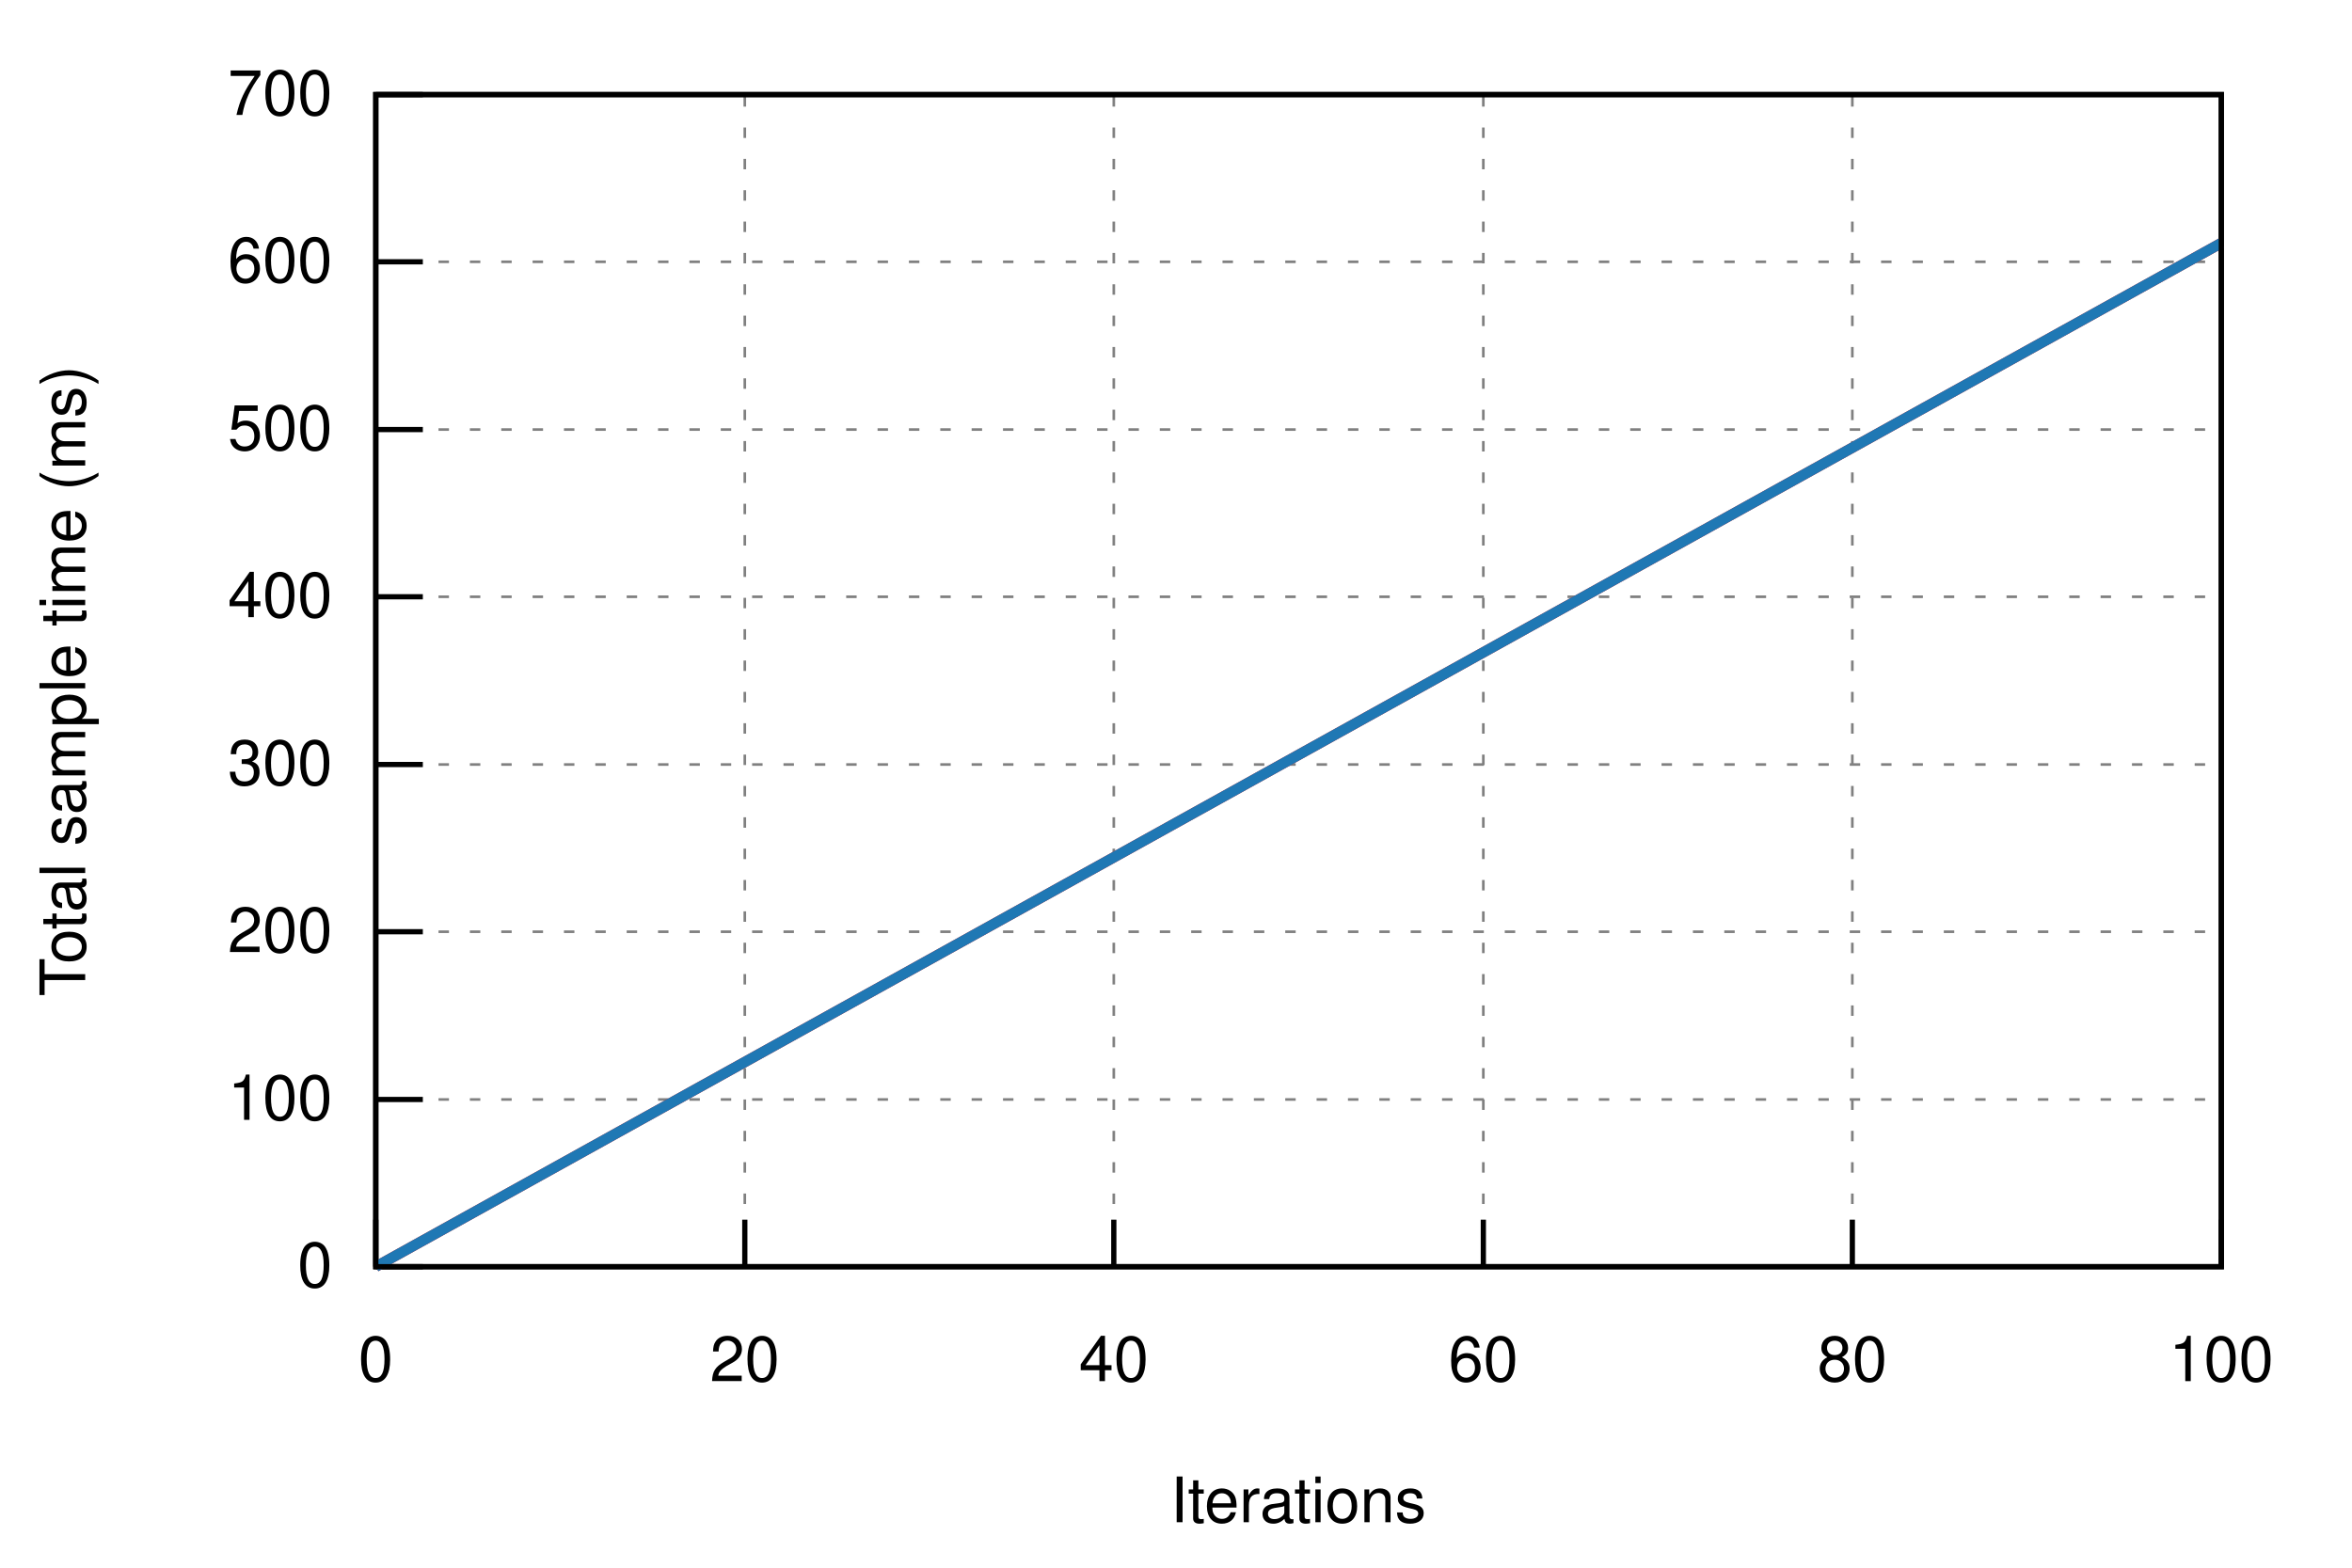
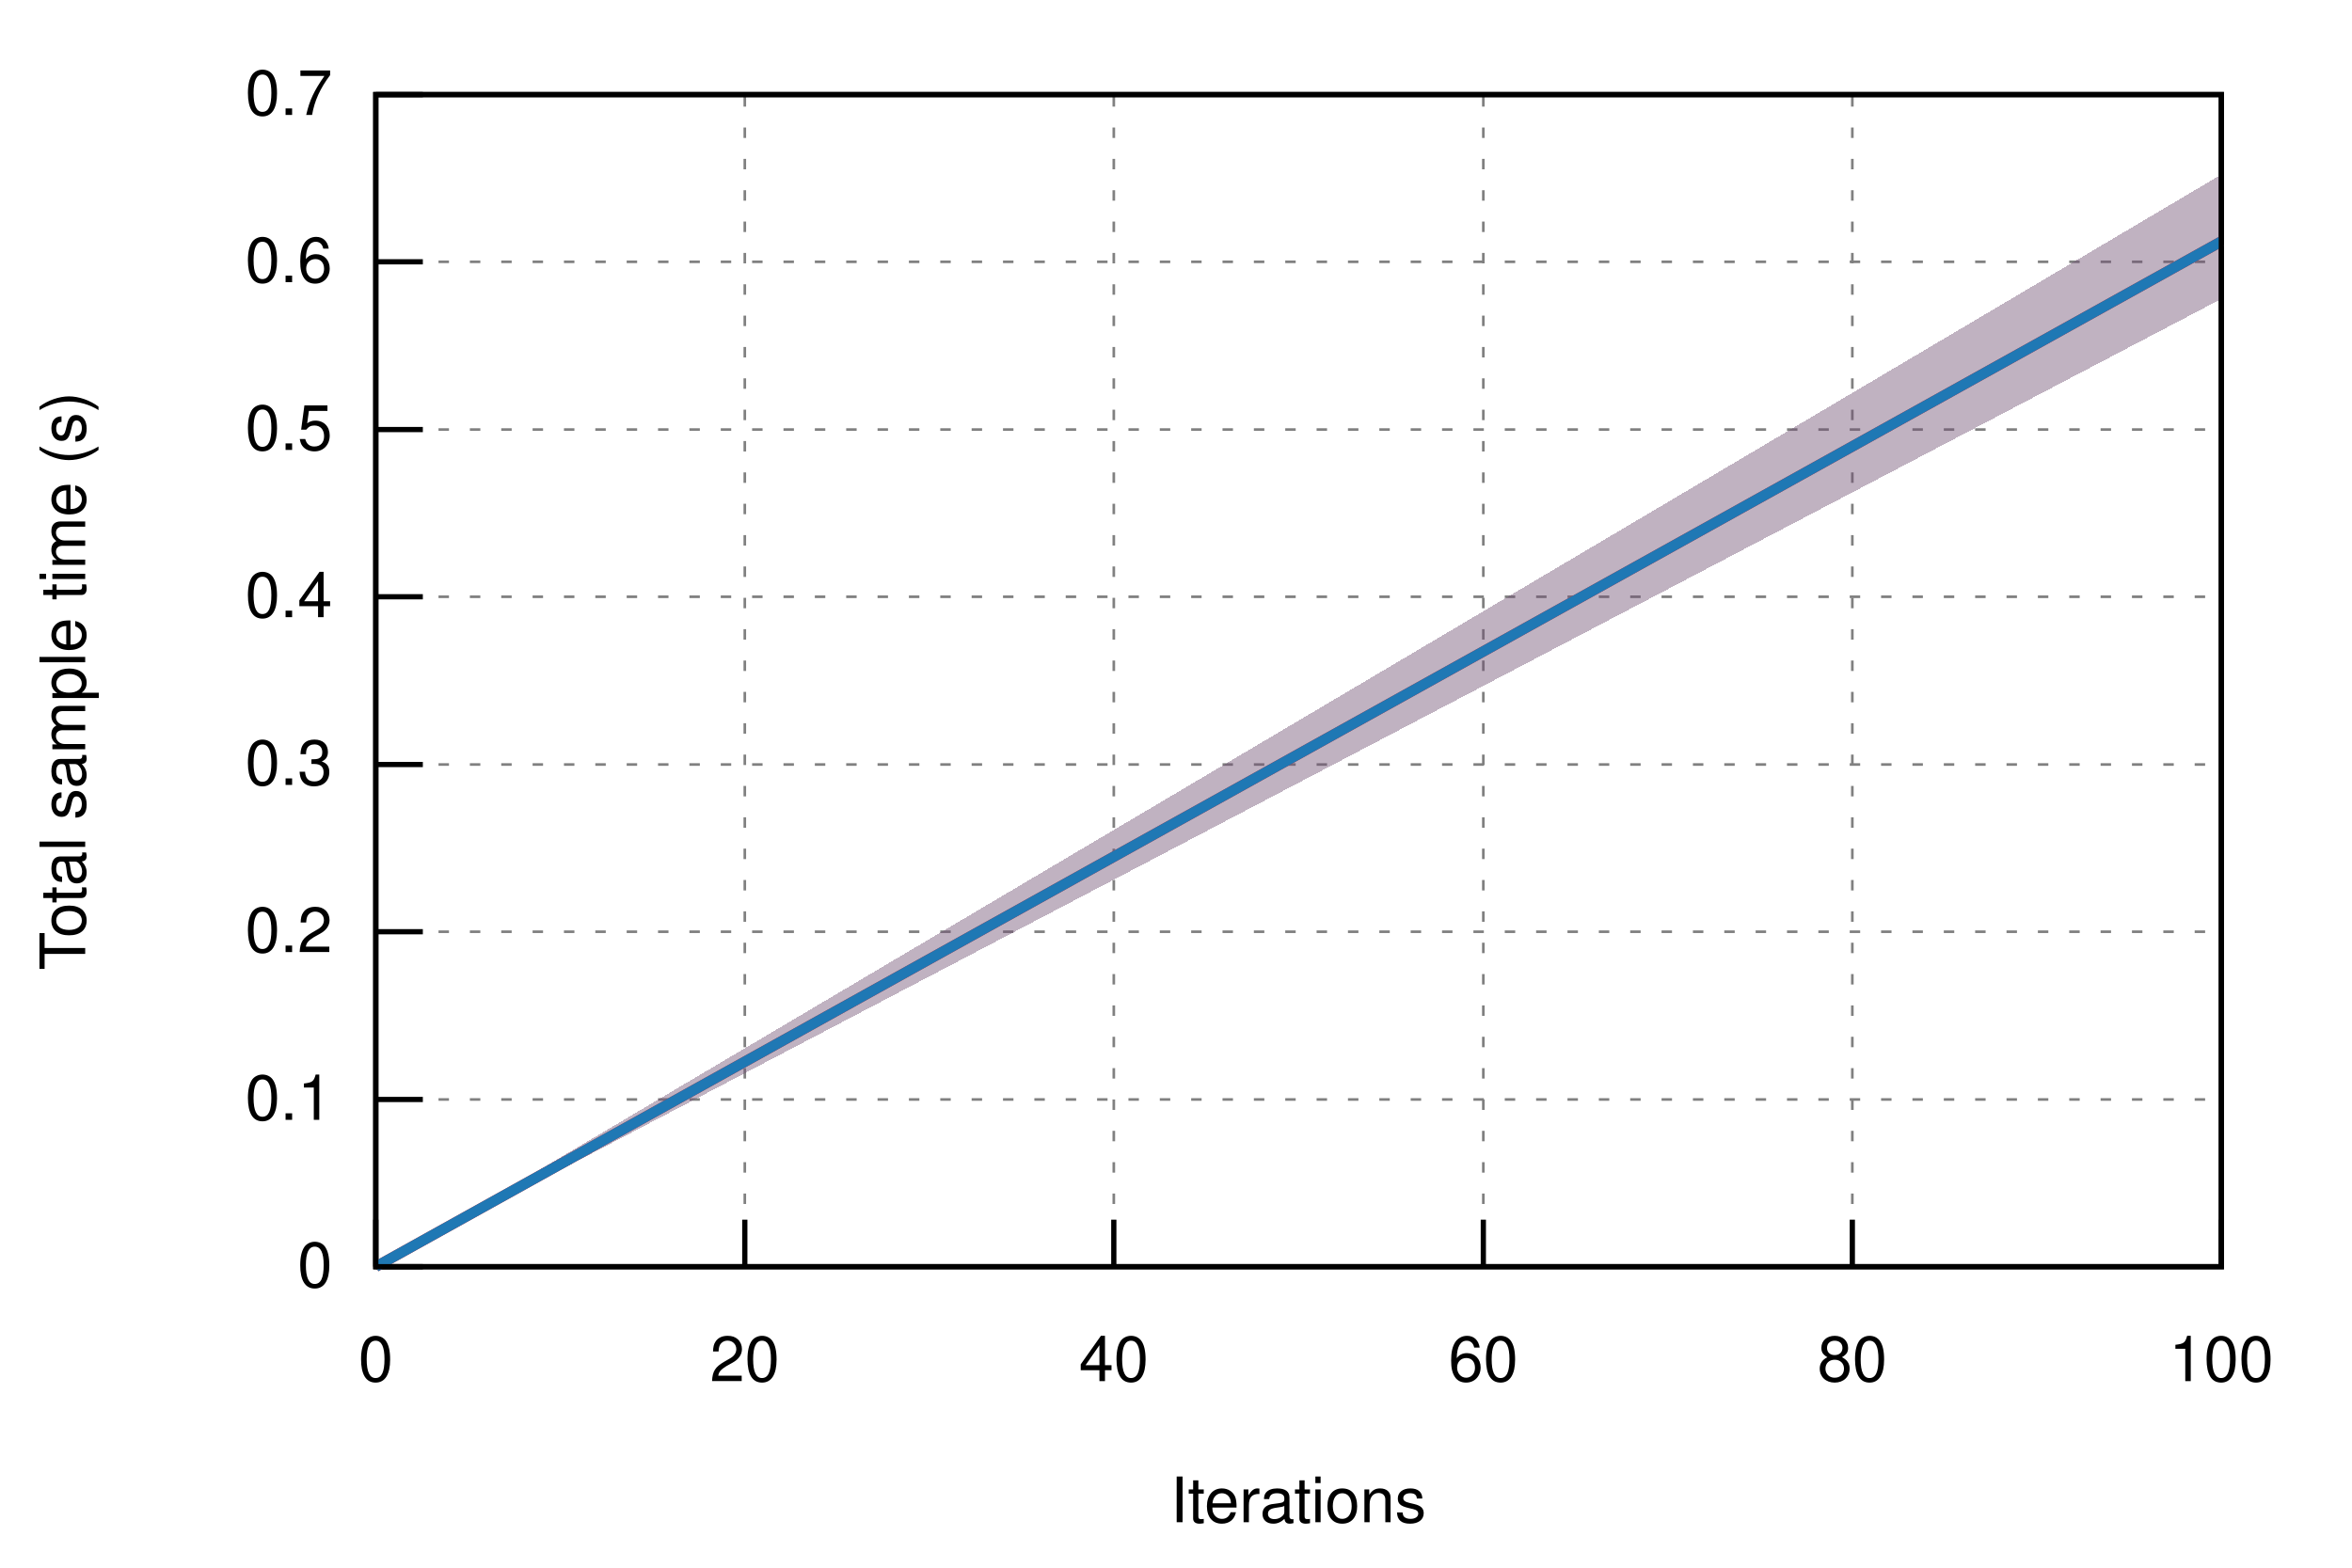
<svg xmlns="http://www.w3.org/2000/svg" xmlns:xlink="http://www.w3.org/1999/xlink" viewBox="0 0 450 300">
  <g id="gnuplot_canvas">
    <rect x="0" y="0" width="450" height="300" fill="none" />
    <defs>
      <circle id="gpDot" r="0.5" stroke-width="0.5" stroke="currentColor" />
      <path id="gpPt0" stroke-width="0.222" stroke="currentColor" d="M-1,0 h2 M0,-1 v2" />
      <path id="gpPt1" stroke-width="0.222" stroke="currentColor" d="M-1,-1 L1,1 M1,-1 L-1,1" />
      <path id="gpPt2" stroke-width="0.222" stroke="currentColor" d="M-1,0 L1,0 M0,-1 L0,1 M-1,-1 L1,1 M-1,1 L1,-1" />
      <rect id="gpPt3" stroke-width="0.222" stroke="currentColor" x="-1" y="-1" width="2" height="2" />
      <rect id="gpPt4" stroke-width="0.222" stroke="currentColor" fill="currentColor" x="-1" y="-1" width="2" height="2" />
      <circle id="gpPt5" stroke-width="0.222" stroke="currentColor" cx="0" cy="0" r="1" />
      <use xlink:href="#gpPt5" id="gpPt6" fill="currentColor" stroke="none" />
      <path id="gpPt7" stroke-width="0.222" stroke="currentColor" d="M0,-1.33 L-1.33,0.67 L1.33,0.67 z" />
      <use xlink:href="#gpPt7" id="gpPt8" fill="currentColor" stroke="none" />
      <use xlink:href="#gpPt7" id="gpPt9" stroke="currentColor" transform="rotate(180)" />
      <use xlink:href="#gpPt9" id="gpPt10" fill="currentColor" stroke="none" />
      <use xlink:href="#gpPt3" id="gpPt11" stroke="currentColor" transform="rotate(45)" />
      <use xlink:href="#gpPt11" id="gpPt12" fill="currentColor" stroke="none" />
      <path id="gpPt13" stroke-width="0.222" stroke="currentColor" d="M0,1.330 L1.265,0.411 L0.782,-1.067 L-0.782,-1.076 L-1.265,0.411 z" />
      <use xlink:href="#gpPt13" id="gpPt14" fill="currentColor" stroke="none" />
      <filter id="textbox" filterUnits="objectBoundingBox" x="0" y="0" height="1" width="1">
        <feFlood flood-color="white" flood-opacity="1" result="bgnd" />
        <feComposite in="SourceGraphic" in2="bgnd" operator="atop" />
      </filter>
      <filter id="greybox" filterUnits="objectBoundingBox" x="0" y="0" height="1" width="1">
        <feFlood flood-color="lightgrey" flood-opacity="1" result="grey" />
        <feComposite in="SourceGraphic" in2="grey" operator="atop" />
      </filter>
    </defs>
    <g fill="none" color="white" stroke="currentColor" stroke-width="1.00" stroke-linecap="butt" stroke-linejoin="miter">
</g>
    <g fill="none" color="black" stroke="currentColor" stroke-width="1.00" stroke-linecap="butt" stroke-linejoin="miter">
</g>
    <g fill="none" color="black" stroke="black" stroke-width="0.50" stroke-linecap="butt" stroke-linejoin="miter">
</g>
    <g fill="none" color="gray" stroke="currentColor" stroke-width="0.50" stroke-linecap="butt" stroke-linejoin="miter">
      <path stroke="gray" stroke-dasharray="2,4" class="gridline" d="M71.9,242.4 L425.0,242.4  " />
    </g>
    <g fill="none" color="gray" stroke="gray" stroke-width="1.00" stroke-linecap="butt" stroke-linejoin="miter">
</g>
    <g fill="none" color="black" stroke="currentColor" stroke-width="1.00" stroke-linecap="butt" stroke-linejoin="miter">
      <path stroke="black" d="M71.9,242.4 L80.9,242.4  " />
      <g transform="translate(63.6,246.3)" stroke="none" fill="black" font-family="Helvetica" font-size="12.00" text-anchor="end">
        <text>
          <tspan font-family="Helvetica"> 0</tspan>
        </text>
      </g>
    </g>
    <g fill="none" color="black" stroke="currentColor" stroke-width="1.00" stroke-linecap="butt" stroke-linejoin="miter">
</g>
    <g fill="none" color="black" stroke="black" stroke-width="0.50" stroke-linecap="butt" stroke-linejoin="miter">
</g>
    <g fill="none" color="gray" stroke="currentColor" stroke-width="0.50" stroke-linecap="butt" stroke-linejoin="miter">
      <path stroke="gray" stroke-dasharray="2,4" class="gridline" d="M71.9,210.4 L425.0,210.4  " />
    </g>
    <g fill="none" color="gray" stroke="gray" stroke-width="1.00" stroke-linecap="butt" stroke-linejoin="miter">
</g>
    <g fill="none" color="black" stroke="currentColor" stroke-width="1.00" stroke-linecap="butt" stroke-linejoin="miter">
      <path stroke="black" d="M71.9,210.4 L80.9,210.4  " />
      <g transform="translate(63.6,214.3)" stroke="none" fill="black" font-family="Helvetica" font-size="12.00" text-anchor="end">
        <text>
-           <tspan font-family="Helvetica"> 100</tspan>
+           <tspan font-family="Helvetica"> 0.1</tspan>
        </text>
      </g>
    </g>
    <g fill="none" color="black" stroke="currentColor" stroke-width="1.00" stroke-linecap="butt" stroke-linejoin="miter">
</g>
    <g fill="none" color="black" stroke="black" stroke-width="0.50" stroke-linecap="butt" stroke-linejoin="miter">
</g>
    <g fill="none" color="gray" stroke="currentColor" stroke-width="0.50" stroke-linecap="butt" stroke-linejoin="miter">
      <path stroke="gray" stroke-dasharray="2,4" class="gridline" d="M71.9,178.3 L425.0,178.3  " />
    </g>
    <g fill="none" color="gray" stroke="gray" stroke-width="1.00" stroke-linecap="butt" stroke-linejoin="miter">
</g>
    <g fill="none" color="black" stroke="currentColor" stroke-width="1.00" stroke-linecap="butt" stroke-linejoin="miter">
      <path stroke="black" d="M71.9,178.3 L80.9,178.3  " />
      <g transform="translate(63.6,182.2)" stroke="none" fill="black" font-family="Helvetica" font-size="12.00" text-anchor="end">
        <text>
-           <tspan font-family="Helvetica"> 200</tspan>
+           <tspan font-family="Helvetica"> 0.2</tspan>
        </text>
      </g>
    </g>
    <g fill="none" color="black" stroke="currentColor" stroke-width="1.00" stroke-linecap="butt" stroke-linejoin="miter">
</g>
    <g fill="none" color="black" stroke="black" stroke-width="0.50" stroke-linecap="butt" stroke-linejoin="miter">
</g>
    <g fill="none" color="gray" stroke="currentColor" stroke-width="0.50" stroke-linecap="butt" stroke-linejoin="miter">
      <path stroke="gray" stroke-dasharray="2,4" class="gridline" d="M71.9,146.3 L425.0,146.3  " />
    </g>
    <g fill="none" color="gray" stroke="gray" stroke-width="1.00" stroke-linecap="butt" stroke-linejoin="miter">
</g>
    <g fill="none" color="black" stroke="currentColor" stroke-width="1.00" stroke-linecap="butt" stroke-linejoin="miter">
      <path stroke="black" d="M71.9,146.3 L80.9,146.3  " />
      <g transform="translate(63.6,150.2)" stroke="none" fill="black" font-family="Helvetica" font-size="12.00" text-anchor="end">
        <text>
-           <tspan font-family="Helvetica"> 300</tspan>
+           <tspan font-family="Helvetica"> 0.3</tspan>
        </text>
      </g>
    </g>
    <g fill="none" color="black" stroke="currentColor" stroke-width="1.00" stroke-linecap="butt" stroke-linejoin="miter">
</g>
    <g fill="none" color="black" stroke="black" stroke-width="0.50" stroke-linecap="butt" stroke-linejoin="miter">
</g>
    <g fill="none" color="gray" stroke="currentColor" stroke-width="0.50" stroke-linecap="butt" stroke-linejoin="miter">
      <path stroke="gray" stroke-dasharray="2,4" class="gridline" d="M71.9,114.2 L425.0,114.2  " />
    </g>
    <g fill="none" color="gray" stroke="gray" stroke-width="1.00" stroke-linecap="butt" stroke-linejoin="miter">
</g>
    <g fill="none" color="black" stroke="currentColor" stroke-width="1.00" stroke-linecap="butt" stroke-linejoin="miter">
      <path stroke="black" d="M71.9,114.2 L80.9,114.2  " />
      <g transform="translate(63.6,118.1)" stroke="none" fill="black" font-family="Helvetica" font-size="12.00" text-anchor="end">
        <text>
-           <tspan font-family="Helvetica"> 400</tspan>
+           <tspan font-family="Helvetica"> 0.4</tspan>
        </text>
      </g>
    </g>
    <g fill="none" color="black" stroke="currentColor" stroke-width="1.00" stroke-linecap="butt" stroke-linejoin="miter">
</g>
    <g fill="none" color="black" stroke="black" stroke-width="0.50" stroke-linecap="butt" stroke-linejoin="miter">
</g>
    <g fill="none" color="gray" stroke="currentColor" stroke-width="0.50" stroke-linecap="butt" stroke-linejoin="miter">
      <path stroke="gray" stroke-dasharray="2,4" class="gridline" d="M71.9,82.2 L425.0,82.2  " />
    </g>
    <g fill="none" color="gray" stroke="gray" stroke-width="1.00" stroke-linecap="butt" stroke-linejoin="miter">
</g>
    <g fill="none" color="black" stroke="currentColor" stroke-width="1.00" stroke-linecap="butt" stroke-linejoin="miter">
      <path stroke="black" d="M71.9,82.2 L80.9,82.2  " />
      <g transform="translate(63.6,86.1)" stroke="none" fill="black" font-family="Helvetica" font-size="12.00" text-anchor="end">
        <text>
-           <tspan font-family="Helvetica"> 500</tspan>
+           <tspan font-family="Helvetica"> 0.5</tspan>
        </text>
      </g>
    </g>
    <g fill="none" color="black" stroke="currentColor" stroke-width="1.00" stroke-linecap="butt" stroke-linejoin="miter">
</g>
    <g fill="none" color="black" stroke="black" stroke-width="0.50" stroke-linecap="butt" stroke-linejoin="miter">
</g>
    <g fill="none" color="gray" stroke="currentColor" stroke-width="0.50" stroke-linecap="butt" stroke-linejoin="miter">
      <path stroke="gray" stroke-dasharray="2,4" class="gridline" d="M71.9,50.1 L425.0,50.1  " />
    </g>
    <g fill="none" color="gray" stroke="gray" stroke-width="1.00" stroke-linecap="butt" stroke-linejoin="miter">
</g>
    <g fill="none" color="black" stroke="currentColor" stroke-width="1.00" stroke-linecap="butt" stroke-linejoin="miter">
      <path stroke="black" d="M71.9,50.1 L80.9,50.1  " />
      <g transform="translate(63.6,54.0)" stroke="none" fill="black" font-family="Helvetica" font-size="12.00" text-anchor="end">
        <text>
-           <tspan font-family="Helvetica"> 600</tspan>
+           <tspan font-family="Helvetica"> 0.6</tspan>
        </text>
      </g>
    </g>
    <g fill="none" color="black" stroke="currentColor" stroke-width="1.00" stroke-linecap="butt" stroke-linejoin="miter">
</g>
    <g fill="none" color="black" stroke="black" stroke-width="0.50" stroke-linecap="butt" stroke-linejoin="miter">
</g>
    <g fill="none" color="gray" stroke="currentColor" stroke-width="0.50" stroke-linecap="butt" stroke-linejoin="miter">
      <path stroke="gray" stroke-dasharray="2,4" class="gridline" d="M71.9,18.1 L425.0,18.1  " />
    </g>
    <g fill="none" color="gray" stroke="gray" stroke-width="1.00" stroke-linecap="butt" stroke-linejoin="miter">
</g>
    <g fill="none" color="black" stroke="currentColor" stroke-width="1.00" stroke-linecap="butt" stroke-linejoin="miter">
      <path stroke="black" d="M71.9,18.1 L80.9,18.1  " />
      <g transform="translate(63.6,22.0)" stroke="none" fill="black" font-family="Helvetica" font-size="12.00" text-anchor="end">
        <text>
-           <tspan font-family="Helvetica"> 700</tspan>
+           <tspan font-family="Helvetica"> 0.7</tspan>
        </text>
      </g>
    </g>
    <g fill="none" color="black" stroke="currentColor" stroke-width="1.00" stroke-linecap="butt" stroke-linejoin="miter">
</g>
    <g fill="none" color="black" stroke="black" stroke-width="0.50" stroke-linecap="butt" stroke-linejoin="miter">
</g>
    <g fill="none" color="gray" stroke="currentColor" stroke-width="0.50" stroke-linecap="butt" stroke-linejoin="miter">
      <path stroke="gray" stroke-dasharray="2,4" class="gridline" d="M71.9,242.4 L71.9,18.1  " />
    </g>
    <g fill="none" color="gray" stroke="gray" stroke-width="1.00" stroke-linecap="butt" stroke-linejoin="miter">
</g>
    <g fill="none" color="black" stroke="currentColor" stroke-width="1.00" stroke-linecap="butt" stroke-linejoin="miter">
      <path stroke="black" d="M71.9,242.4 L71.9,233.4  " />
      <g transform="translate(71.9,264.3)" stroke="none" fill="black" font-family="Helvetica" font-size="12.00" text-anchor="middle">
        <text>
          <tspan font-family="Helvetica"> 0</tspan>
        </text>
      </g>
    </g>
    <g fill="none" color="black" stroke="currentColor" stroke-width="1.00" stroke-linecap="butt" stroke-linejoin="miter">
</g>
    <g fill="none" color="black" stroke="black" stroke-width="0.50" stroke-linecap="butt" stroke-linejoin="miter">
</g>
    <g fill="none" color="gray" stroke="currentColor" stroke-width="0.50" stroke-linecap="butt" stroke-linejoin="miter">
      <path stroke="gray" stroke-dasharray="2,4" class="gridline" d="M142.5,242.4 L142.5,18.1  " />
    </g>
    <g fill="none" color="gray" stroke="gray" stroke-width="1.00" stroke-linecap="butt" stroke-linejoin="miter">
</g>
    <g fill="none" color="black" stroke="currentColor" stroke-width="1.00" stroke-linecap="butt" stroke-linejoin="miter">
      <path stroke="black" d="M142.5,242.4 L142.5,233.4  " />
      <g transform="translate(142.5,264.3)" stroke="none" fill="black" font-family="Helvetica" font-size="12.00" text-anchor="middle">
        <text>
          <tspan font-family="Helvetica"> 20</tspan>
        </text>
      </g>
    </g>
    <g fill="none" color="black" stroke="currentColor" stroke-width="1.00" stroke-linecap="butt" stroke-linejoin="miter">
</g>
    <g fill="none" color="black" stroke="black" stroke-width="0.50" stroke-linecap="butt" stroke-linejoin="miter">
</g>
    <g fill="none" color="gray" stroke="currentColor" stroke-width="0.50" stroke-linecap="butt" stroke-linejoin="miter">
      <path stroke="gray" stroke-dasharray="2,4" class="gridline" d="M213.1,242.4 L213.1,18.1  " />
    </g>
    <g fill="none" color="gray" stroke="gray" stroke-width="1.00" stroke-linecap="butt" stroke-linejoin="miter">
</g>
    <g fill="none" color="black" stroke="currentColor" stroke-width="1.00" stroke-linecap="butt" stroke-linejoin="miter">
      <path stroke="black" d="M213.1,242.4 L213.1,233.4  " />
      <g transform="translate(213.1,264.3)" stroke="none" fill="black" font-family="Helvetica" font-size="12.00" text-anchor="middle">
        <text>
          <tspan font-family="Helvetica"> 40</tspan>
        </text>
      </g>
    </g>
    <g fill="none" color="black" stroke="currentColor" stroke-width="1.00" stroke-linecap="butt" stroke-linejoin="miter">
</g>
    <g fill="none" color="black" stroke="black" stroke-width="0.50" stroke-linecap="butt" stroke-linejoin="miter">
</g>
    <g fill="none" color="gray" stroke="currentColor" stroke-width="0.50" stroke-linecap="butt" stroke-linejoin="miter">
      <path stroke="gray" stroke-dasharray="2,4" class="gridline" d="M283.8,242.4 L283.8,18.1  " />
    </g>
    <g fill="none" color="gray" stroke="gray" stroke-width="1.00" stroke-linecap="butt" stroke-linejoin="miter">
</g>
    <g fill="none" color="black" stroke="currentColor" stroke-width="1.00" stroke-linecap="butt" stroke-linejoin="miter">
      <path stroke="black" d="M283.8,242.4 L283.8,233.4  " />
      <g transform="translate(283.8,264.3)" stroke="none" fill="black" font-family="Helvetica" font-size="12.00" text-anchor="middle">
        <text>
          <tspan font-family="Helvetica"> 60</tspan>
        </text>
      </g>
    </g>
    <g fill="none" color="black" stroke="currentColor" stroke-width="1.00" stroke-linecap="butt" stroke-linejoin="miter">
</g>
    <g fill="none" color="black" stroke="black" stroke-width="0.50" stroke-linecap="butt" stroke-linejoin="miter">
</g>
    <g fill="none" color="gray" stroke="currentColor" stroke-width="0.50" stroke-linecap="butt" stroke-linejoin="miter">
      <path stroke="gray" stroke-dasharray="2,4" class="gridline" d="M354.4,242.4 L354.4,18.1  " />
    </g>
    <g fill="none" color="gray" stroke="gray" stroke-width="1.00" stroke-linecap="butt" stroke-linejoin="miter">
</g>
    <g fill="none" color="black" stroke="currentColor" stroke-width="1.00" stroke-linecap="butt" stroke-linejoin="miter">
      <path stroke="black" d="M354.4,242.4 L354.4,233.4  " />
      <g transform="translate(354.4,264.3)" stroke="none" fill="black" font-family="Helvetica" font-size="12.00" text-anchor="middle">
        <text>
          <tspan font-family="Helvetica"> 80</tspan>
        </text>
      </g>
    </g>
    <g fill="none" color="black" stroke="currentColor" stroke-width="1.00" stroke-linecap="butt" stroke-linejoin="miter">
</g>
    <g fill="none" color="black" stroke="black" stroke-width="0.50" stroke-linecap="butt" stroke-linejoin="miter">
</g>
    <g fill="none" color="gray" stroke="currentColor" stroke-width="0.50" stroke-linecap="butt" stroke-linejoin="miter">
      <path stroke="gray" stroke-dasharray="2,4" class="gridline" d="M425.0,242.4 L425.0,18.1  " />
    </g>
    <g fill="none" color="gray" stroke="gray" stroke-width="1.00" stroke-linecap="butt" stroke-linejoin="miter">
</g>
    <g fill="none" color="black" stroke="currentColor" stroke-width="1.00" stroke-linecap="butt" stroke-linejoin="miter">
      <path stroke="black" d="M425.0,242.4 L425.0,233.4  " />
      <g transform="translate(425.0,264.3)" stroke="none" fill="black" font-family="Helvetica" font-size="12.00" text-anchor="middle">
        <text>
          <tspan font-family="Helvetica"> 100</tspan>
        </text>
      </g>
    </g>
    <g fill="none" color="black" stroke="currentColor" stroke-width="1.00" stroke-linecap="butt" stroke-linejoin="miter">
</g>
    <g fill="none" color="black" stroke="currentColor" stroke-width="1.00" stroke-linecap="butt" stroke-linejoin="miter">
      <path stroke="black" d="M71.9,18.1 L71.9,242.4 L425.0,242.4 L425.0,18.1 L71.9,18.1 Z  " />
    </g>
    <g fill="none" color="black" stroke="currentColor" stroke-width="1.00" stroke-linecap="butt" stroke-linejoin="miter">
      <g transform="translate(16.3,130.3) rotate(270)" stroke="none" fill="black" font-family="Helvetica" font-size="12.00" text-anchor="middle">
        <text>
-           <tspan font-family="Helvetica">Total sample time (ms)</tspan>
+           <tspan font-family="Helvetica">Total sample time (s)</tspan>
        </text>
      </g>
    </g>
    <g fill="none" color="black" stroke="currentColor" stroke-width="1.00" stroke-linecap="butt" stroke-linejoin="miter">
      <g transform="translate(248.4,291.3)" stroke="none" fill="black" font-family="Helvetica" font-size="12.00" text-anchor="middle">
        <text>
          <tspan font-family="Helvetica">Iterations</tspan>
        </text>
      </g>
    </g>
    <g fill="none" color="black" stroke="currentColor" stroke-width="1.00" stroke-linecap="butt" stroke-linejoin="miter">
</g>
    <g id="gnuplot_plot_1">
      <g fill="none" color="black" stroke="currentColor" stroke-width="1.00" stroke-linecap="butt" stroke-linejoin="miter">
        <g stroke="none" shape-rendering="crispEdges">
          <polygon fill="rgb(227,  26,  28)" fill-opacity="0.25" points="71.9,242.4 71.9,242.4 71.9,242.4 " />
-           <polygon fill="rgb(227,  26,  28)" fill-opacity="0.25" points="71.9,242.4 425.0,47.0 425.0,45.8 " />
+           <polygon fill="rgb(227,  26,  28)" fill-opacity="0.25" points="71.9,242.4 425.0,57.2 425.0,33.4 " />
        </g>
      </g>
    </g>
    <g id="gnuplot_plot_2">
      <g fill="none" color="black" stroke="currentColor" stroke-width="1.00" stroke-linecap="butt" stroke-linejoin="miter">
        <g stroke="none" shape-rendering="crispEdges">
          <polygon fill="rgb( 31, 120, 180)" fill-opacity="0.25" points="71.9,242.4 71.9,242.4 71.9,242.4 " />
-           <polygon fill="rgb( 31, 120, 180)" fill-opacity="0.25" points="71.9,242.4 425.0,47.0 425.0,45.8 " />
+           <polygon fill="rgb( 31, 120, 180)" fill-opacity="0.25" points="71.9,242.4 425.0,57.2 425.0,33.4 " />
        </g>
      </g>
    </g>
    <g id="gnuplot_plot_3">
      <g fill="none" color="white" stroke="rgb( 31, 120, 180)" stroke-width="2.00" stroke-linecap="butt" stroke-linejoin="miter">
</g>
      <g fill="none" color="black" stroke="currentColor" stroke-width="2.00" stroke-linecap="butt" stroke-linejoin="miter">
-         <path stroke="rgb(227,  26,  28)" d="M71.9,242.4 L425.0,46.5  " />
+         <path stroke="rgb(227,  26,  28)" d="M71.9,242.4 L425.0,46.2  " />
      </g>
    </g>
    <g id="gnuplot_plot_4">
      <g fill="none" color="black" stroke="currentColor" stroke-width="2.00" stroke-linecap="butt" stroke-linejoin="miter">
-         <path stroke="rgb( 31, 120, 180)" d="M71.9,242.4 L425.0,46.5  " />
+         <path stroke="rgb( 31, 120, 180)" d="M71.9,242.4 L425.0,46.2  " />
      </g>
    </g>
    <g fill="none" color="black" stroke="currentColor" stroke-width="2.00" stroke-linecap="butt" stroke-linejoin="miter">
</g>
    <g fill="none" color="black" stroke="black" stroke-width="1.00" stroke-linecap="butt" stroke-linejoin="miter">
</g>
    <g fill="none" color="black" stroke="currentColor" stroke-width="1.00" stroke-linecap="butt" stroke-linejoin="miter">
      <path stroke="black" d="M71.9,18.1 L71.9,242.4 L425.0,242.4 L425.0,18.1 L71.9,18.1 Z  " />
    </g>
    <g fill="none" color="black" stroke="currentColor" stroke-width="1.00" stroke-linecap="butt" stroke-linejoin="miter">
</g>
  </g>
</svg>
